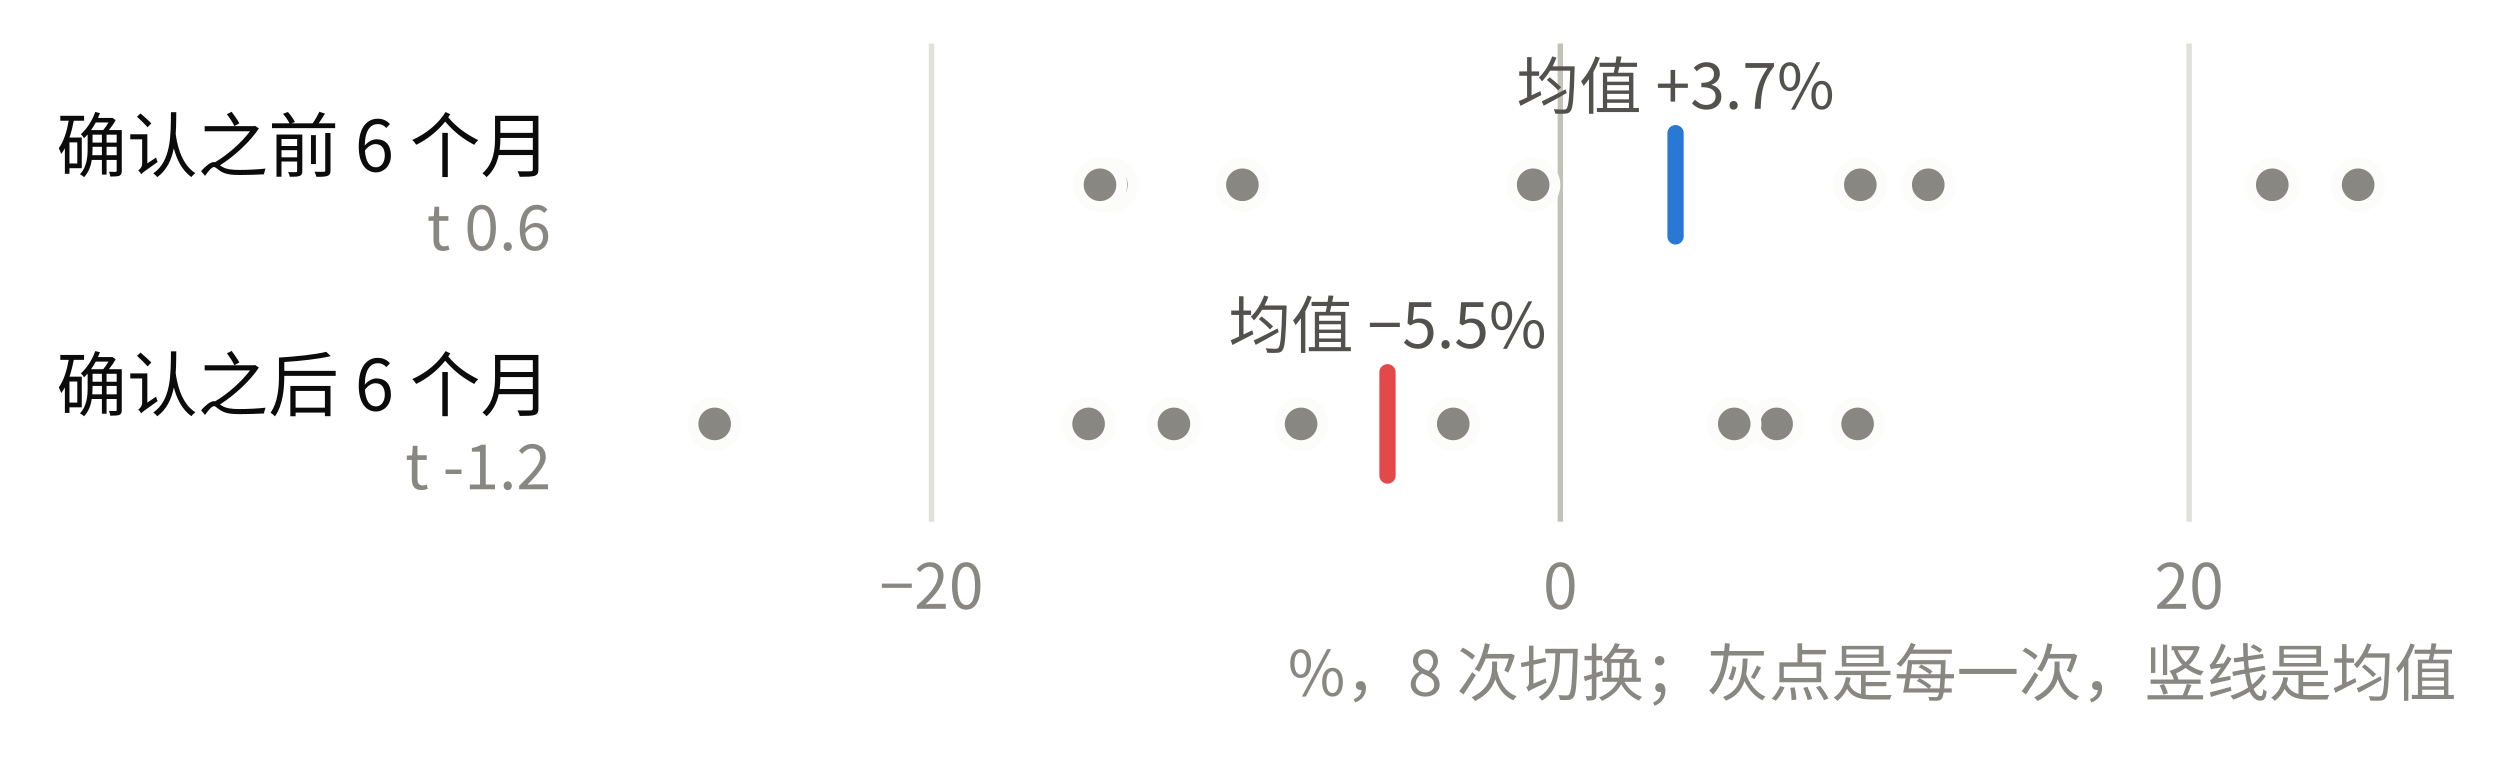
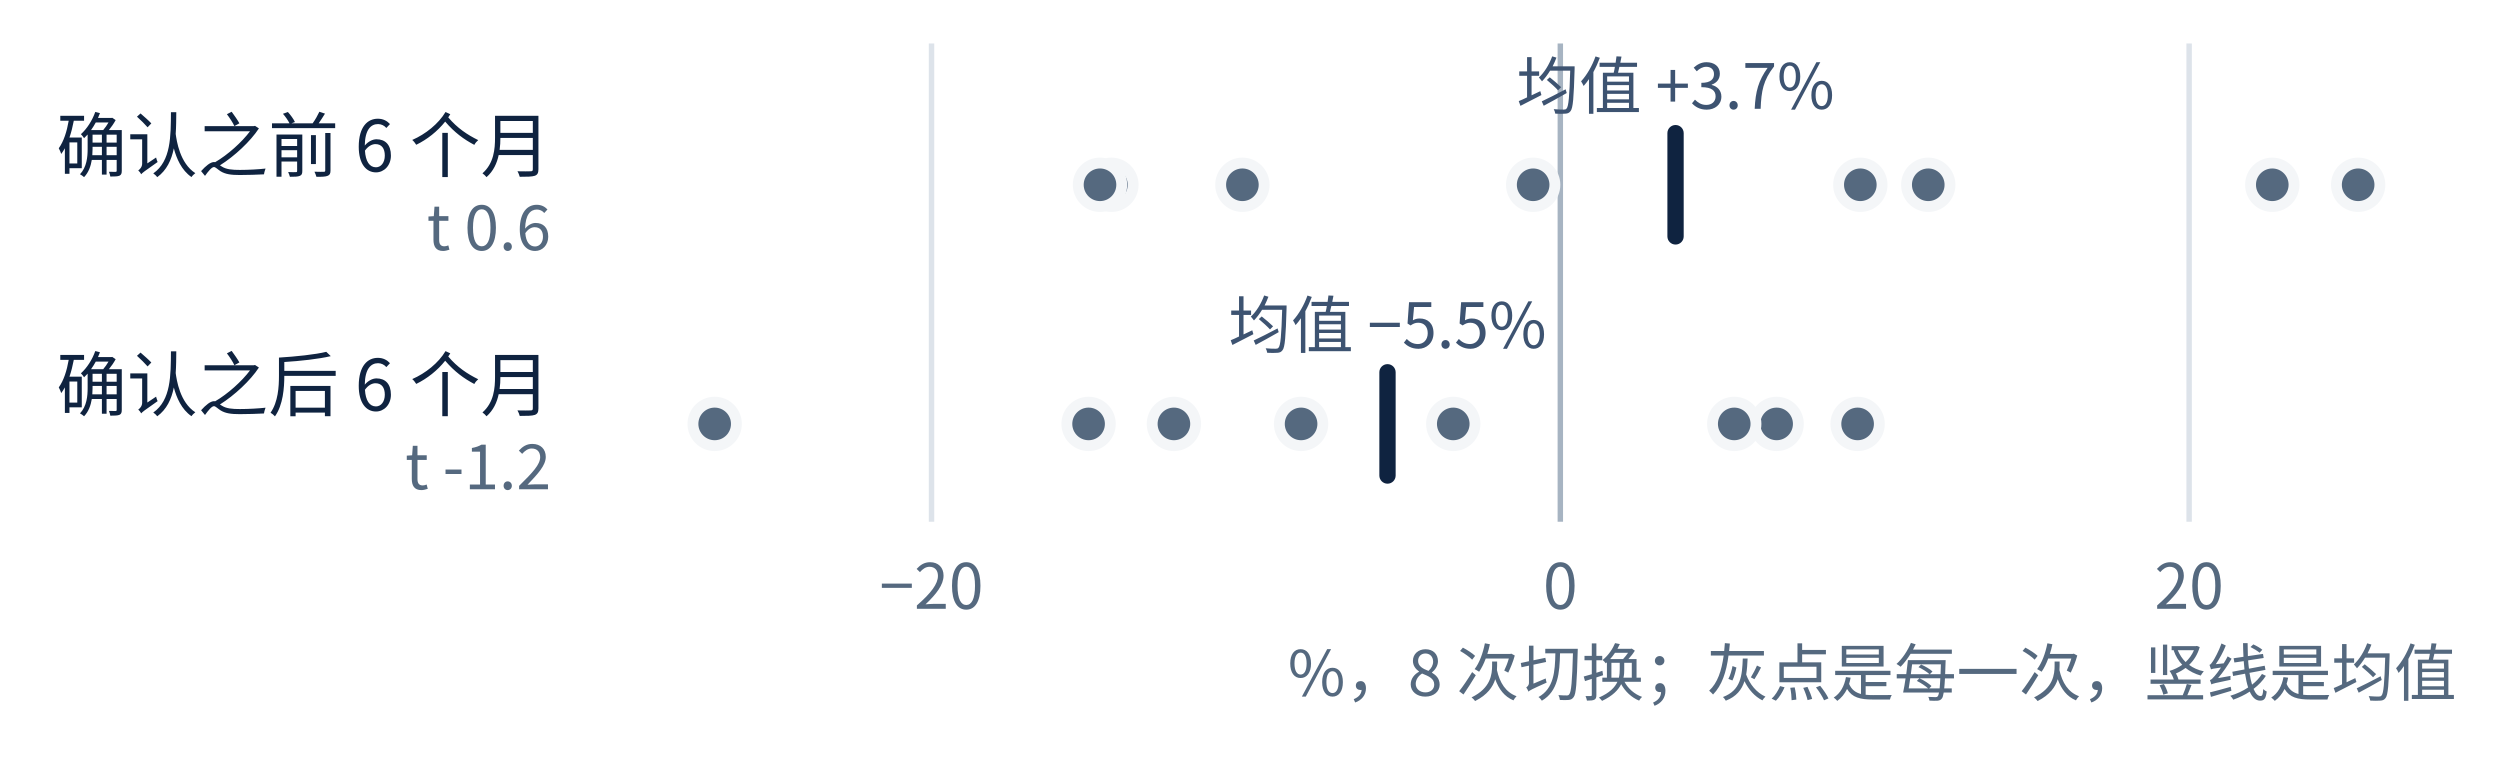
<svg xmlns="http://www.w3.org/2000/svg" class="vz" viewBox="0 0 460 140" role="img">
-   <style>.vz text{font-family:-apple-system,"PingFang SC","Hiragino Sans GB","Microsoft YaHei","Noto Sans CJK SC",sans-serif;fill:#0b0b0b;}.vz .t2{fill:#52514e;}.vz .t3{fill:#898781;}.vz .grid{stroke:#e1e0d9;stroke-width:1;}.vz .base{stroke:#c3c2b7;stroke-width:1;}</style>
+   <style>.vz text{font-family:-apple-system,"PingFang SC","Hiragino Sans GB","Microsoft YaHei","Noto Sans CJK SC",sans-serif;fill:#0F2340;}.vz .t2{fill:#3D5371;}.vz .t3{fill:#55697F;}.vz .grid{stroke:#DDE3EA;stroke-width:1;}.vz .base{stroke:#A7B4C2;stroke-width:1;}</style>
  <line x1="171.4" y1="8.0" x2="171.4" y2="96.0" class="grid" />
  <text x="171.4" y="108.0" font-size="11.5" text-anchor="middle" dominant-baseline="middle" class="t3">−20</text>
  <line x1="287.1" y1="8.0" x2="287.1" y2="96.0" class="base" />
  <text x="287.1" y="108.0" font-size="11.5" text-anchor="middle" dominant-baseline="middle" class="t3">0</text>
  <line x1="402.8" y1="8.0" x2="402.8" y2="96.0" class="grid" />
  <text x="402.8" y="108.0" font-size="11.5" text-anchor="middle" dominant-baseline="middle" class="t3">20</text>
  <text x="452.0" y="124.0" font-size="11.5" text-anchor="end" dominant-baseline="middle" class="t3">%，8 次切换；灰点是每一次，竖线是均值</text>
  <text x="101.4" y="27.0" font-size="13" text-anchor="end" dominant-baseline="middle">确认之前 6 个月</text>
  <text x="101.4" y="42.0" font-size="11.5" text-anchor="end" dominant-baseline="middle" class="t3">t 0.6</text>
-   <circle cx="228.6" cy="34.0" r="4" fill="#898781" stroke="#fcfcfb" stroke-width="2" />
-   <circle cx="204.5" cy="34.0" r="4" fill="#898781" stroke="#fcfcfb" stroke-width="2" />
-   <circle cx="354.8" cy="34.0" r="4" fill="#898781" stroke="#fcfcfb" stroke-width="2" />
-   <circle cx="433.9" cy="34.0" r="4" fill="#898781" stroke="#fcfcfb" stroke-width="2" />
-   <circle cx="282.1" cy="34.0" r="4" fill="#898781" stroke="#fcfcfb" stroke-width="2" />
-   <circle cx="418.1" cy="34.0" r="4" fill="#898781" stroke="#fcfcfb" stroke-width="2" />
-   <circle cx="342.3" cy="34.0" r="4" fill="#898781" stroke="#fcfcfb" stroke-width="2" />
-   <circle cx="202.4" cy="34.0" r="4" fill="#898781" stroke="#fcfcfb" stroke-width="2" />
-   <rect x="306.8" y="23.0" width="3" height="22" rx="1.5" fill="#2a78d6" />
+   <circle cx="228.6" cy="34.0" r="4" fill="#55697F" stroke="#F4F6F8" stroke-width="2" />
+   <circle cx="204.5" cy="34.0" r="4" fill="#55697F" stroke="#F4F6F8" stroke-width="2" />
+   <circle cx="354.8" cy="34.0" r="4" fill="#55697F" stroke="#F4F6F8" stroke-width="2" />
+   <circle cx="433.9" cy="34.0" r="4" fill="#55697F" stroke="#F4F6F8" stroke-width="2" />
+   <circle cx="282.1" cy="34.0" r="4" fill="#55697F" stroke="#F4F6F8" stroke-width="2" />
+   <circle cx="418.1" cy="34.0" r="4" fill="#55697F" stroke="#F4F6F8" stroke-width="2" />
+   <circle cx="342.3" cy="34.0" r="4" fill="#55697F" stroke="#F4F6F8" stroke-width="2" />
+   <circle cx="202.4" cy="34.0" r="4" fill="#55697F" stroke="#F4F6F8" stroke-width="2" />
+   <rect x="306.8" y="23.0" width="3" height="22" rx="1.5" fill="#0F2340" />
  <text x="308.3" y="16.0" font-size="11.5" text-anchor="middle" dominant-baseline="middle" class="t2">均值 +3.7%</text>
  <text x="101.4" y="71.0" font-size="13" text-anchor="end" dominant-baseline="middle">确认之后 6 个月</text>
  <text x="101.4" y="86.0" font-size="11.5" text-anchor="end" dominant-baseline="middle" class="t3">t -1.2</text>
-   <circle cx="267.4" cy="78.0" r="4" fill="#898781" stroke="#fcfcfb" stroke-width="2" />
-   <circle cx="200.3" cy="78.0" r="4" fill="#898781" stroke="#fcfcfb" stroke-width="2" />
-   <circle cx="216.0" cy="78.0" r="4" fill="#898781" stroke="#fcfcfb" stroke-width="2" />
-   <circle cx="326.9" cy="78.0" r="4" fill="#898781" stroke="#fcfcfb" stroke-width="2" />
-   <circle cx="131.5" cy="78.0" r="4" fill="#898781" stroke="#fcfcfb" stroke-width="2" />
-   <circle cx="341.8" cy="78.0" r="4" fill="#898781" stroke="#fcfcfb" stroke-width="2" />
-   <circle cx="319.1" cy="78.0" r="4" fill="#898781" stroke="#fcfcfb" stroke-width="2" />
-   <circle cx="239.4" cy="78.0" r="4" fill="#898781" stroke="#fcfcfb" stroke-width="2" />
-   <rect x="253.8" y="67.0" width="3" height="22" rx="1.5" fill="#e34948" />
+   <circle cx="267.4" cy="78.0" r="4" fill="#55697F" stroke="#F4F6F8" stroke-width="2" />
+   <circle cx="200.3" cy="78.0" r="4" fill="#55697F" stroke="#F4F6F8" stroke-width="2" />
+   <circle cx="216.0" cy="78.0" r="4" fill="#55697F" stroke="#F4F6F8" stroke-width="2" />
+   <circle cx="326.9" cy="78.0" r="4" fill="#55697F" stroke="#F4F6F8" stroke-width="2" />
+   <circle cx="131.5" cy="78.0" r="4" fill="#55697F" stroke="#F4F6F8" stroke-width="2" />
+   <circle cx="341.8" cy="78.0" r="4" fill="#55697F" stroke="#F4F6F8" stroke-width="2" />
+   <circle cx="319.1" cy="78.0" r="4" fill="#55697F" stroke="#F4F6F8" stroke-width="2" />
+   <circle cx="239.4" cy="78.0" r="4" fill="#55697F" stroke="#F4F6F8" stroke-width="2" />
+   <rect x="253.8" y="67.0" width="3" height="22" rx="1.5" fill="#0F2340" />
  <text x="255.3" y="60.0" font-size="11.5" text-anchor="middle" dominant-baseline="middle" class="t2">均值 −5.5%</text>
</svg>
